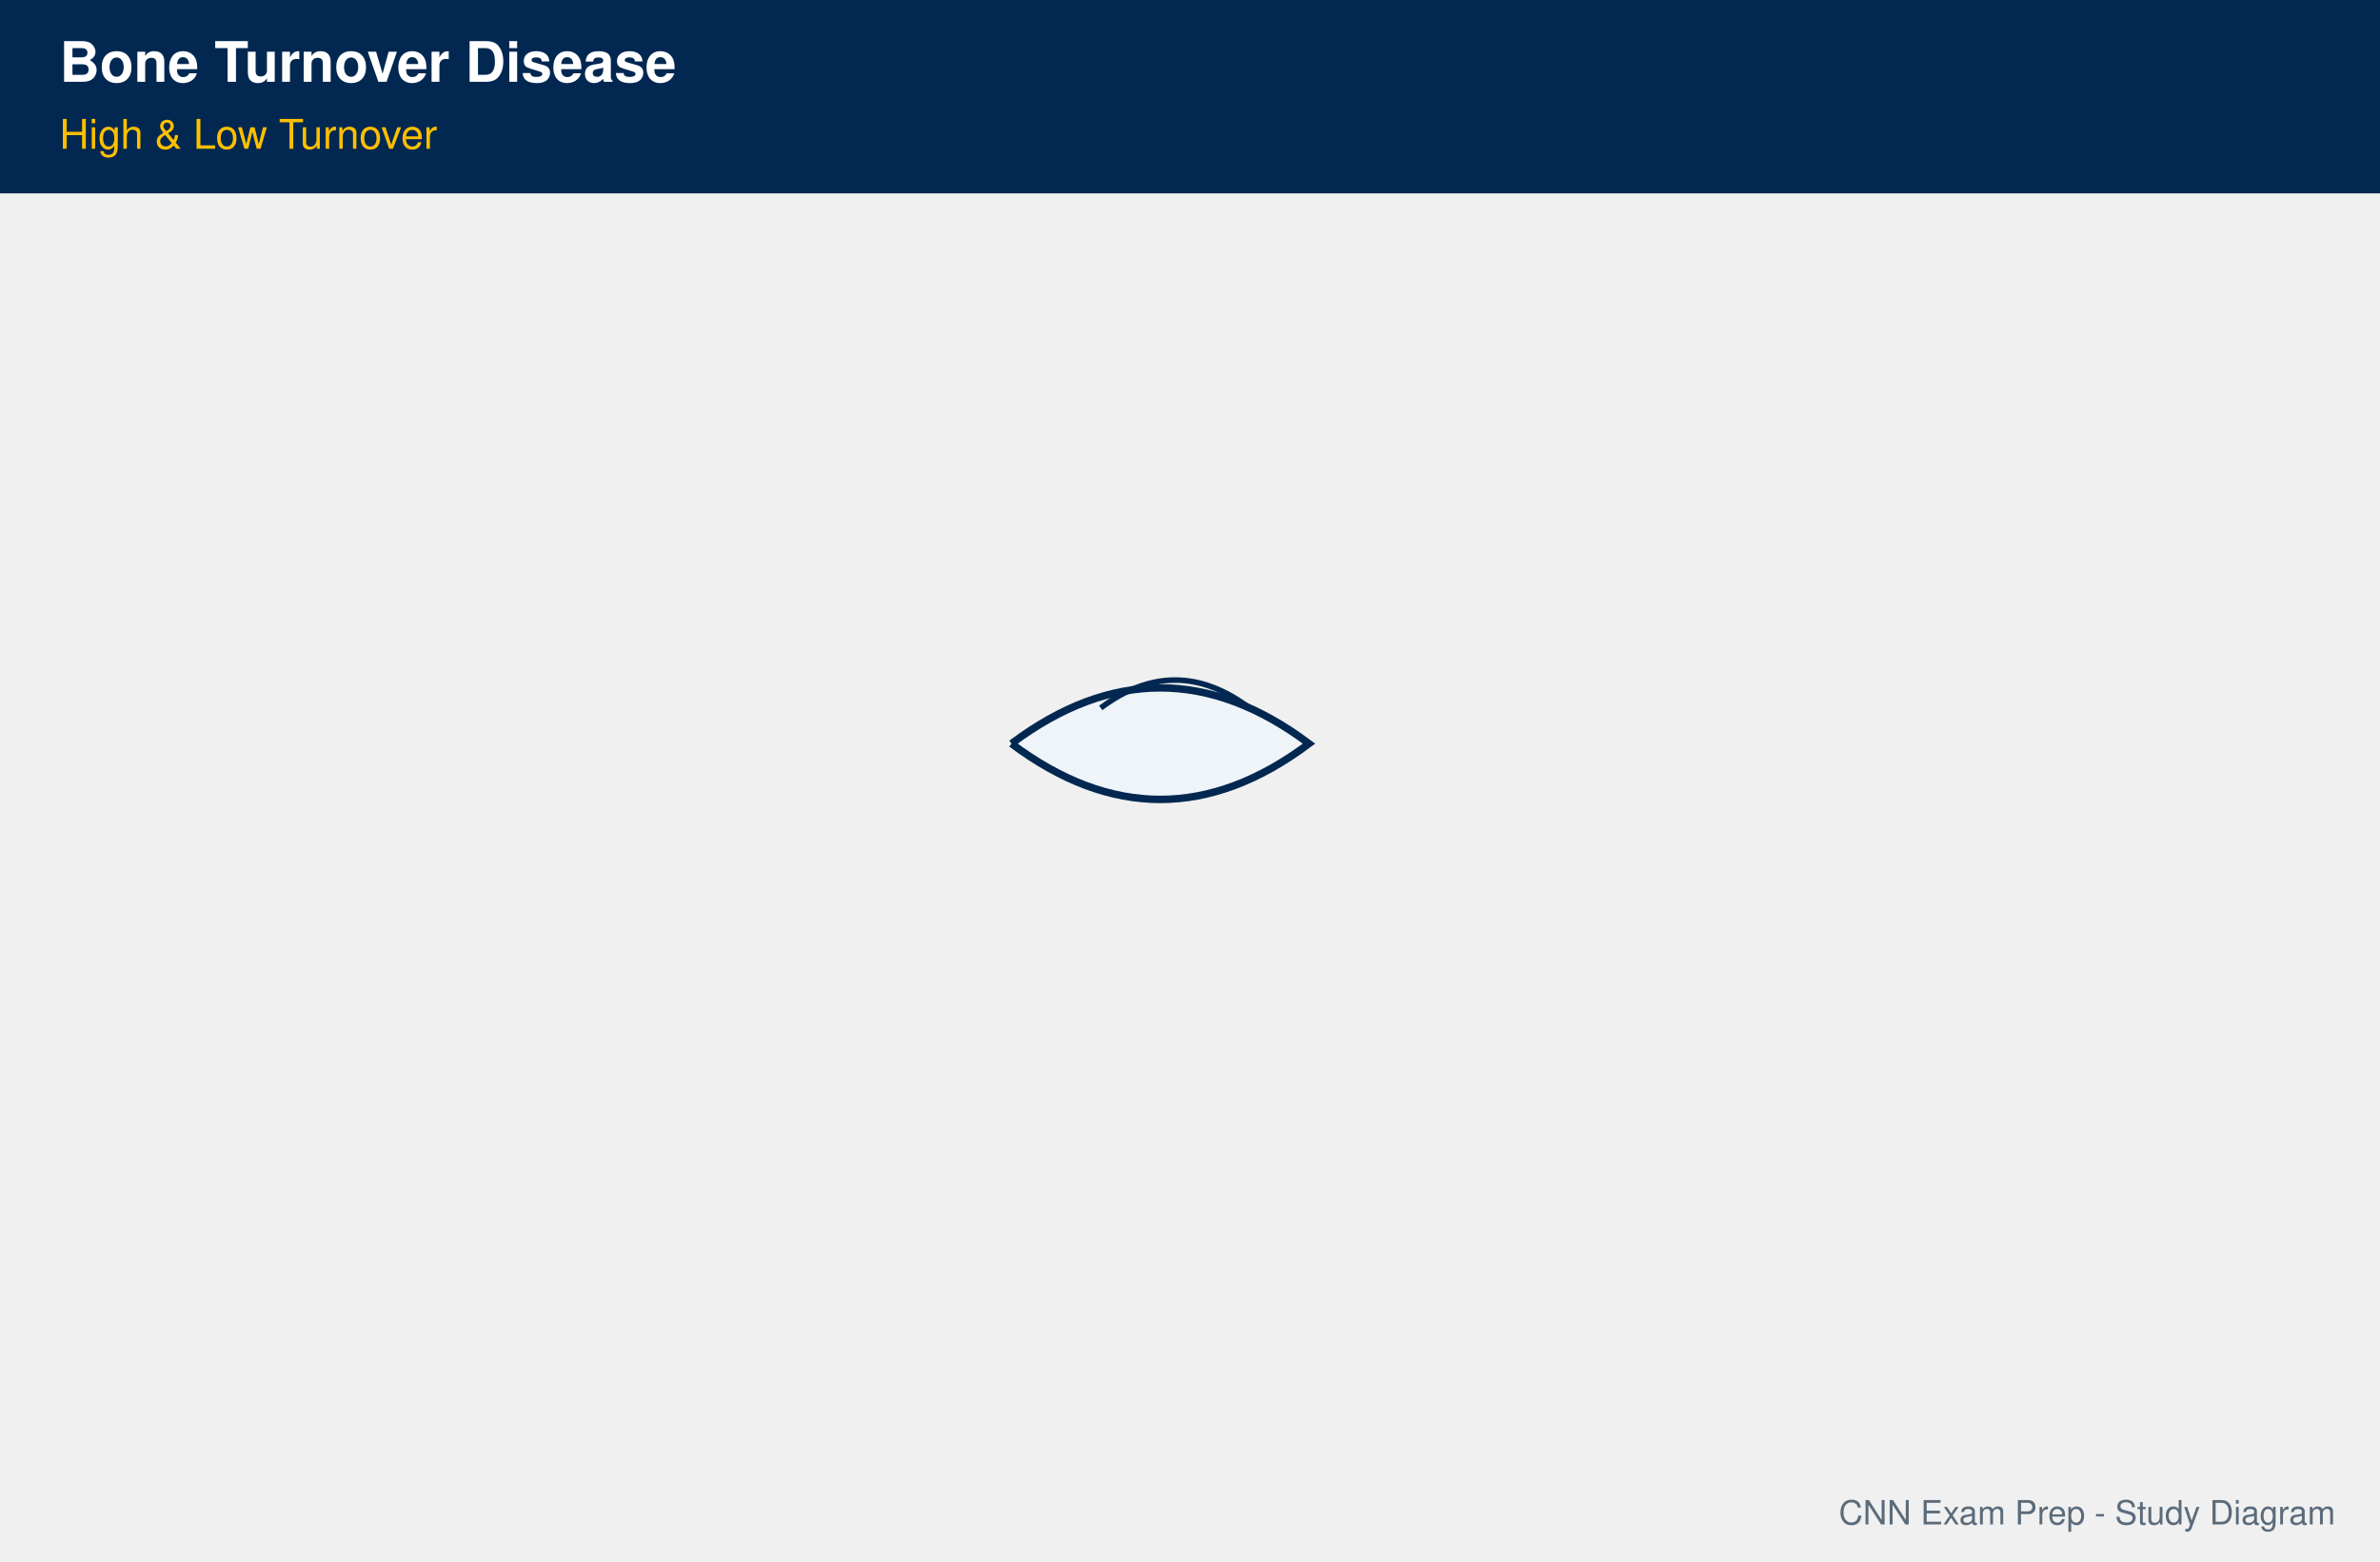
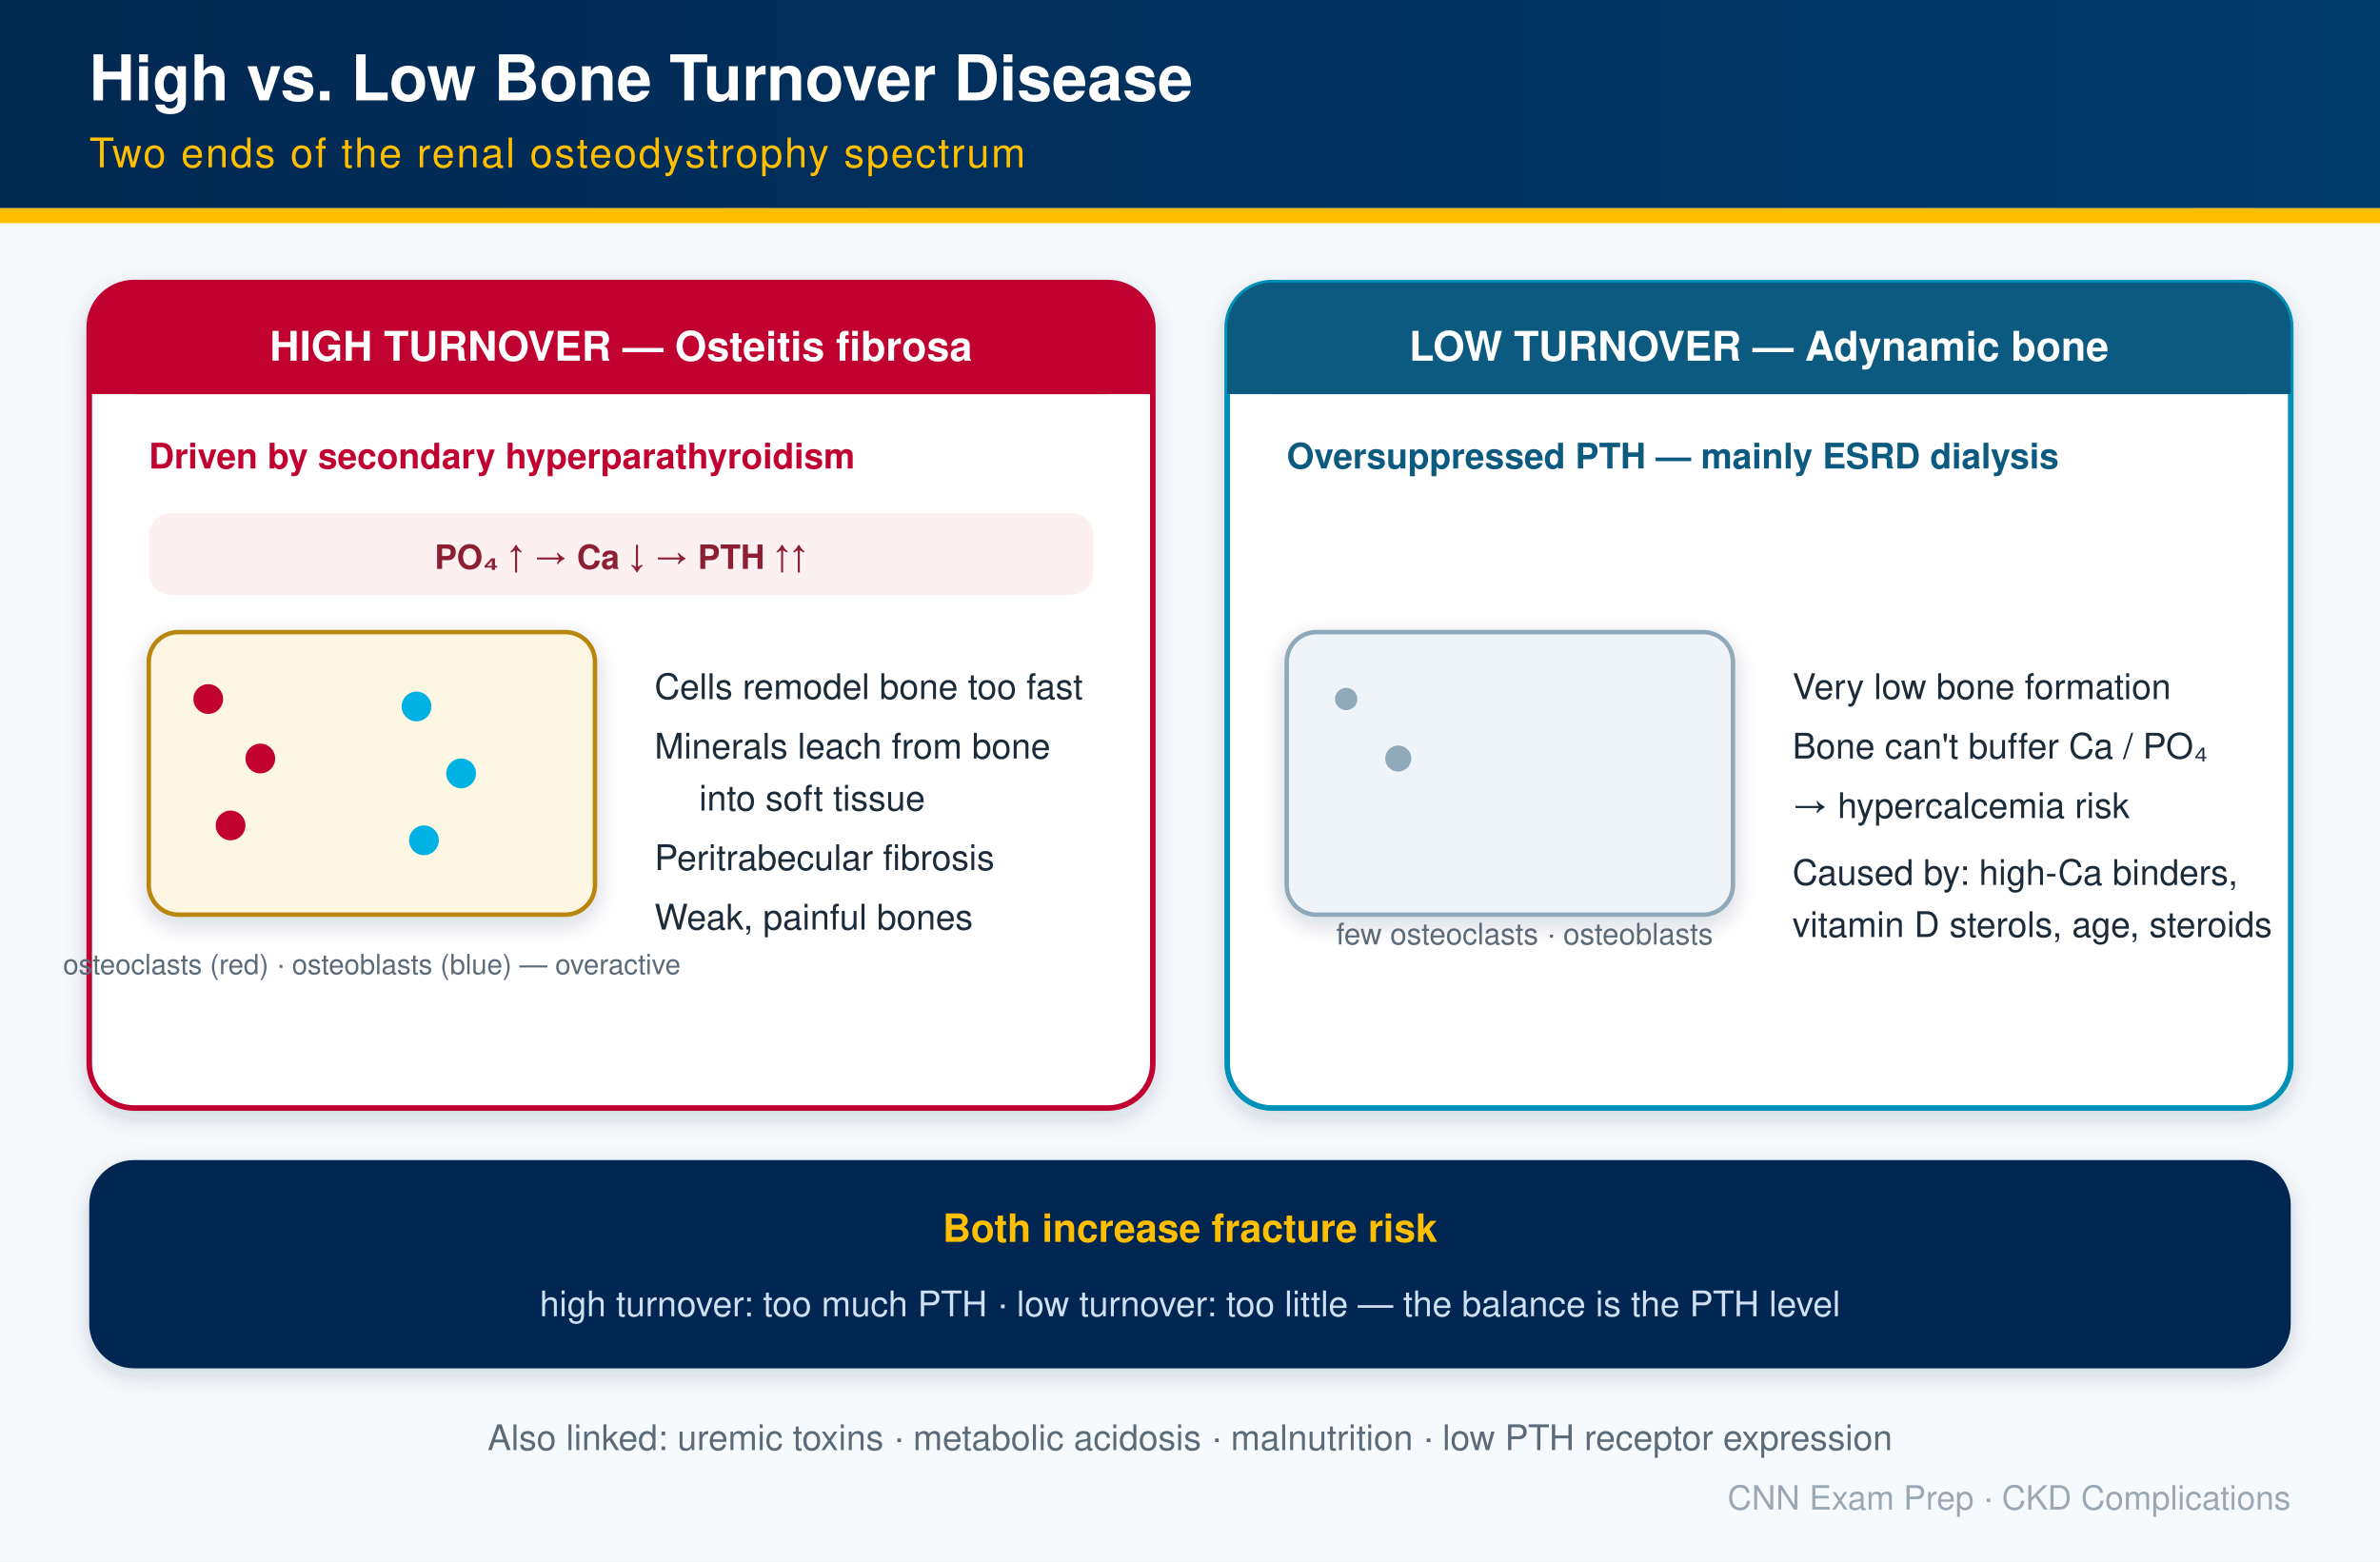
- <svg xmlns="http://www.w3.org/2000/svg" viewBox="0 0 640 420" width="640" height="420" font-family="Helvetica,Arial,sans-serif">
-   <rect x="0" y="0" width="640" height="52" fill="#022851" />
-   <text x="16" y="22" fill="#fff" font-size="15" font-weight="bold">Bone Turnover Disease</text>
-   <text x="16" y="40" fill="#ffbf00" font-size="11">High &amp; Low Turnover</text>
-   <path d="M 272.0 200 q 40 -30 80 0 q -40 30 -80 0" fill="#eef4f8" stroke="#022851" stroke-width="2" />
-   <path d="M 296.0 190.4 q 20 -15 40 0" fill="none" stroke="#022851" stroke-width="1.5" />
-   <text x="628" y="410" fill="#5b6b7a" font-size="9" text-anchor="end">CNN Exam Prep - Study Diagram</text>
+ <svg xmlns="http://www.w3.org/2000/svg" viewBox="0 0 640 420" font-family="Helvetica,Arial,sans-serif">
+   <defs>
+     <linearGradient id="ck4Head" x1="0" y1="0" x2="1" y2="0">
+       <stop offset="0" stop-color="#022851" />
+       <stop offset="1" stop-color="#003a6b" />
+     </linearGradient>
+     <marker id="ck4Arr" viewBox="0 0 10 10" refX="8" refY="5" markerWidth="7" markerHeight="7" orient="auto-start-reverse">
+       <path d="M0,0 L10,5 L0,10 z" fill="#022851" />
+     </marker>
+     <marker id="ck4ArrRed" viewBox="0 0 10 10" refX="8" refY="5" markerWidth="7" markerHeight="7" orient="auto-start-reverse">
+       <path d="M0,0 L10,5 L0,10 z" fill="#c10230" />
+     </marker>
+     <filter id="ck4Sh" x="-20%" y="-20%" width="140%" height="140%">
+       <feDropShadow dx="0" dy="2" stdDeviation="3" flood-color="#022851" flood-opacity="0.18" />
+     </filter>
+   </defs>
+   <rect width="640" height="420" fill="#f7fafc" />
+   <rect width="640" height="56" fill="url(#ck4Head)" />
+   <rect y="56" width="640" height="4" fill="#ffbf00" />
+   <text x="24" y="27" fill="#ffffff" font-size="17" font-weight="bold">High vs. Low Bone Turnover Disease</text>
+   <text x="24" y="45" fill="#ffbf00" font-size="11" letter-spacing="0.5">Two ends of the renal osteodystrophy spectrum</text>
+   <rect x="24" y="76" width="286" height="222" rx="12" fill="#ffffff" stroke="#c10230" stroke-width="1.5" filter="url(#ck4Sh)" />
+   <rect x="24" y="76" width="286" height="30" rx="12" fill="#c10230" />
+   <rect x="24" y="94" width="286" height="12" fill="#c10230" />
+   <text x="167" y="97" fill="#ffffff" font-size="11" text-anchor="middle" font-weight="bold">HIGH TURNOVER — Osteitis fibrosa</text>
+   <text x="40" y="126" fill="#c10230" font-size="9.5" font-weight="bold">Driven by secondary hyperparathyroidism</text>
+   <rect x="40" y="138" width="254" height="22" rx="6" fill="#fdf0f0" />
+   <text x="167" y="153" fill="#8d1f33" font-size="9" text-anchor="middle" font-weight="bold">PO₄ ↑ → Ca ↓ → PTH ↑↑</text>
+   <g filter="url(#ck4Sh)">
+     <rect x="40" y="170" width="120" height="76" rx="8" fill="#fdf6e3" stroke="#b8860b" stroke-width="1.2" />
+   </g>
+   <g fill="#c10230">
+     <circle cx="56" cy="188" r="4" />
+     <circle cx="70" cy="204" r="4" />
+     <circle cx="62" cy="222" r="4" />
+   </g>
+   <g fill="#00b2e3">
+     <circle cx="112" cy="190" r="4" />
+     <circle cx="124" cy="208" r="4" />
+     <circle cx="114" cy="226" r="4" />
+   </g>
+   <text x="100" y="262" fill="#5b6b7a" font-size="7.5" text-anchor="middle">osteoclasts (red) · osteoblasts (blue) — overactive</text>
+   <g font-size="9.5" fill="#1c2b39">
+     <text x="176" y="188">Cells remodel bone too fast</text>
+     <text x="176" y="204">Minerals leach from bone</text>
+     <text x="188" y="218">into soft tissue</text>
+     <text x="176" y="234">Peritrabecular fibrosis</text>
+     <text x="176" y="250">Weak, painful bones</text>
+   </g>
+   <rect x="330" y="76" width="286" height="222" rx="12" fill="#ffffff" stroke="#0090b8" stroke-width="1.5" filter="url(#ck4Sh)" />
+   <rect x="330" y="76" width="286" height="30" rx="12" fill="#0c5a80" />
+   <rect x="330" y="94" width="286" height="12" fill="#0c5a80" />
+   <text x="473" y="97" fill="#ffffff" font-size="11" text-anchor="middle" font-weight="bold">LOW TURNOVER — Adynamic bone</text>
+   <text x="346" y="126" fill="#0c5a80" font-size="9.5" font-weight="bold">Oversuppressed PTH — mainly ESRD dialysis</text>
+   <g filter="url(#ck4Sh)">
+     <rect x="346" y="170" width="120" height="76" rx="8" fill="#eef4f8" stroke="#8fa8ba" stroke-width="1.2" />
+   </g>
+   <g fill="#8fa8ba">
+     <circle cx="362" cy="188" r="3" />
+     <circle cx="376" cy="204" r="3.5" />
+   </g>
+   <text x="410" y="254" fill="#5b6b7a" font-size="8" text-anchor="middle">few osteoclasts · osteoblasts</text>
+   <g font-size="9.5" fill="#1c2b39">
+     <text x="482" y="188">Very low bone formation</text>
+     <text x="482" y="204">Bone can't buffer Ca / PO₄</text>
+     <text x="482" y="220">→ hypercalcemia risk</text>
+     <text x="482" y="238">Caused by: high-Ca binders,</text>
+     <text x="482" y="252">vitamin D sterols, age, steroids</text>
+   </g>
+   <rect x="24" y="312" width="592" height="56" rx="12" fill="#022851" filter="url(#ck4Sh)" />
+   <text x="320" y="334" fill="#ffbf00" font-size="10.5" text-anchor="middle" font-weight="bold">Both increase fracture risk</text>
+   <text x="320" y="354" fill="#cfe0f2" font-size="9.5" text-anchor="middle">high turnover: too much PTH · low turnover: too little — the balance is the PTH level</text>
+   <text x="320" y="390" fill="#5b6b7a" font-size="9.5" text-anchor="middle">Also linked: uremic toxins · metabolic acidosis · malnutrition · low PTH receptor expression</text>
+   <text x="616" y="406" fill="#9aa7b4" font-size="9" text-anchor="end">CNN Exam Prep · CKD Complications</text>
</svg>
